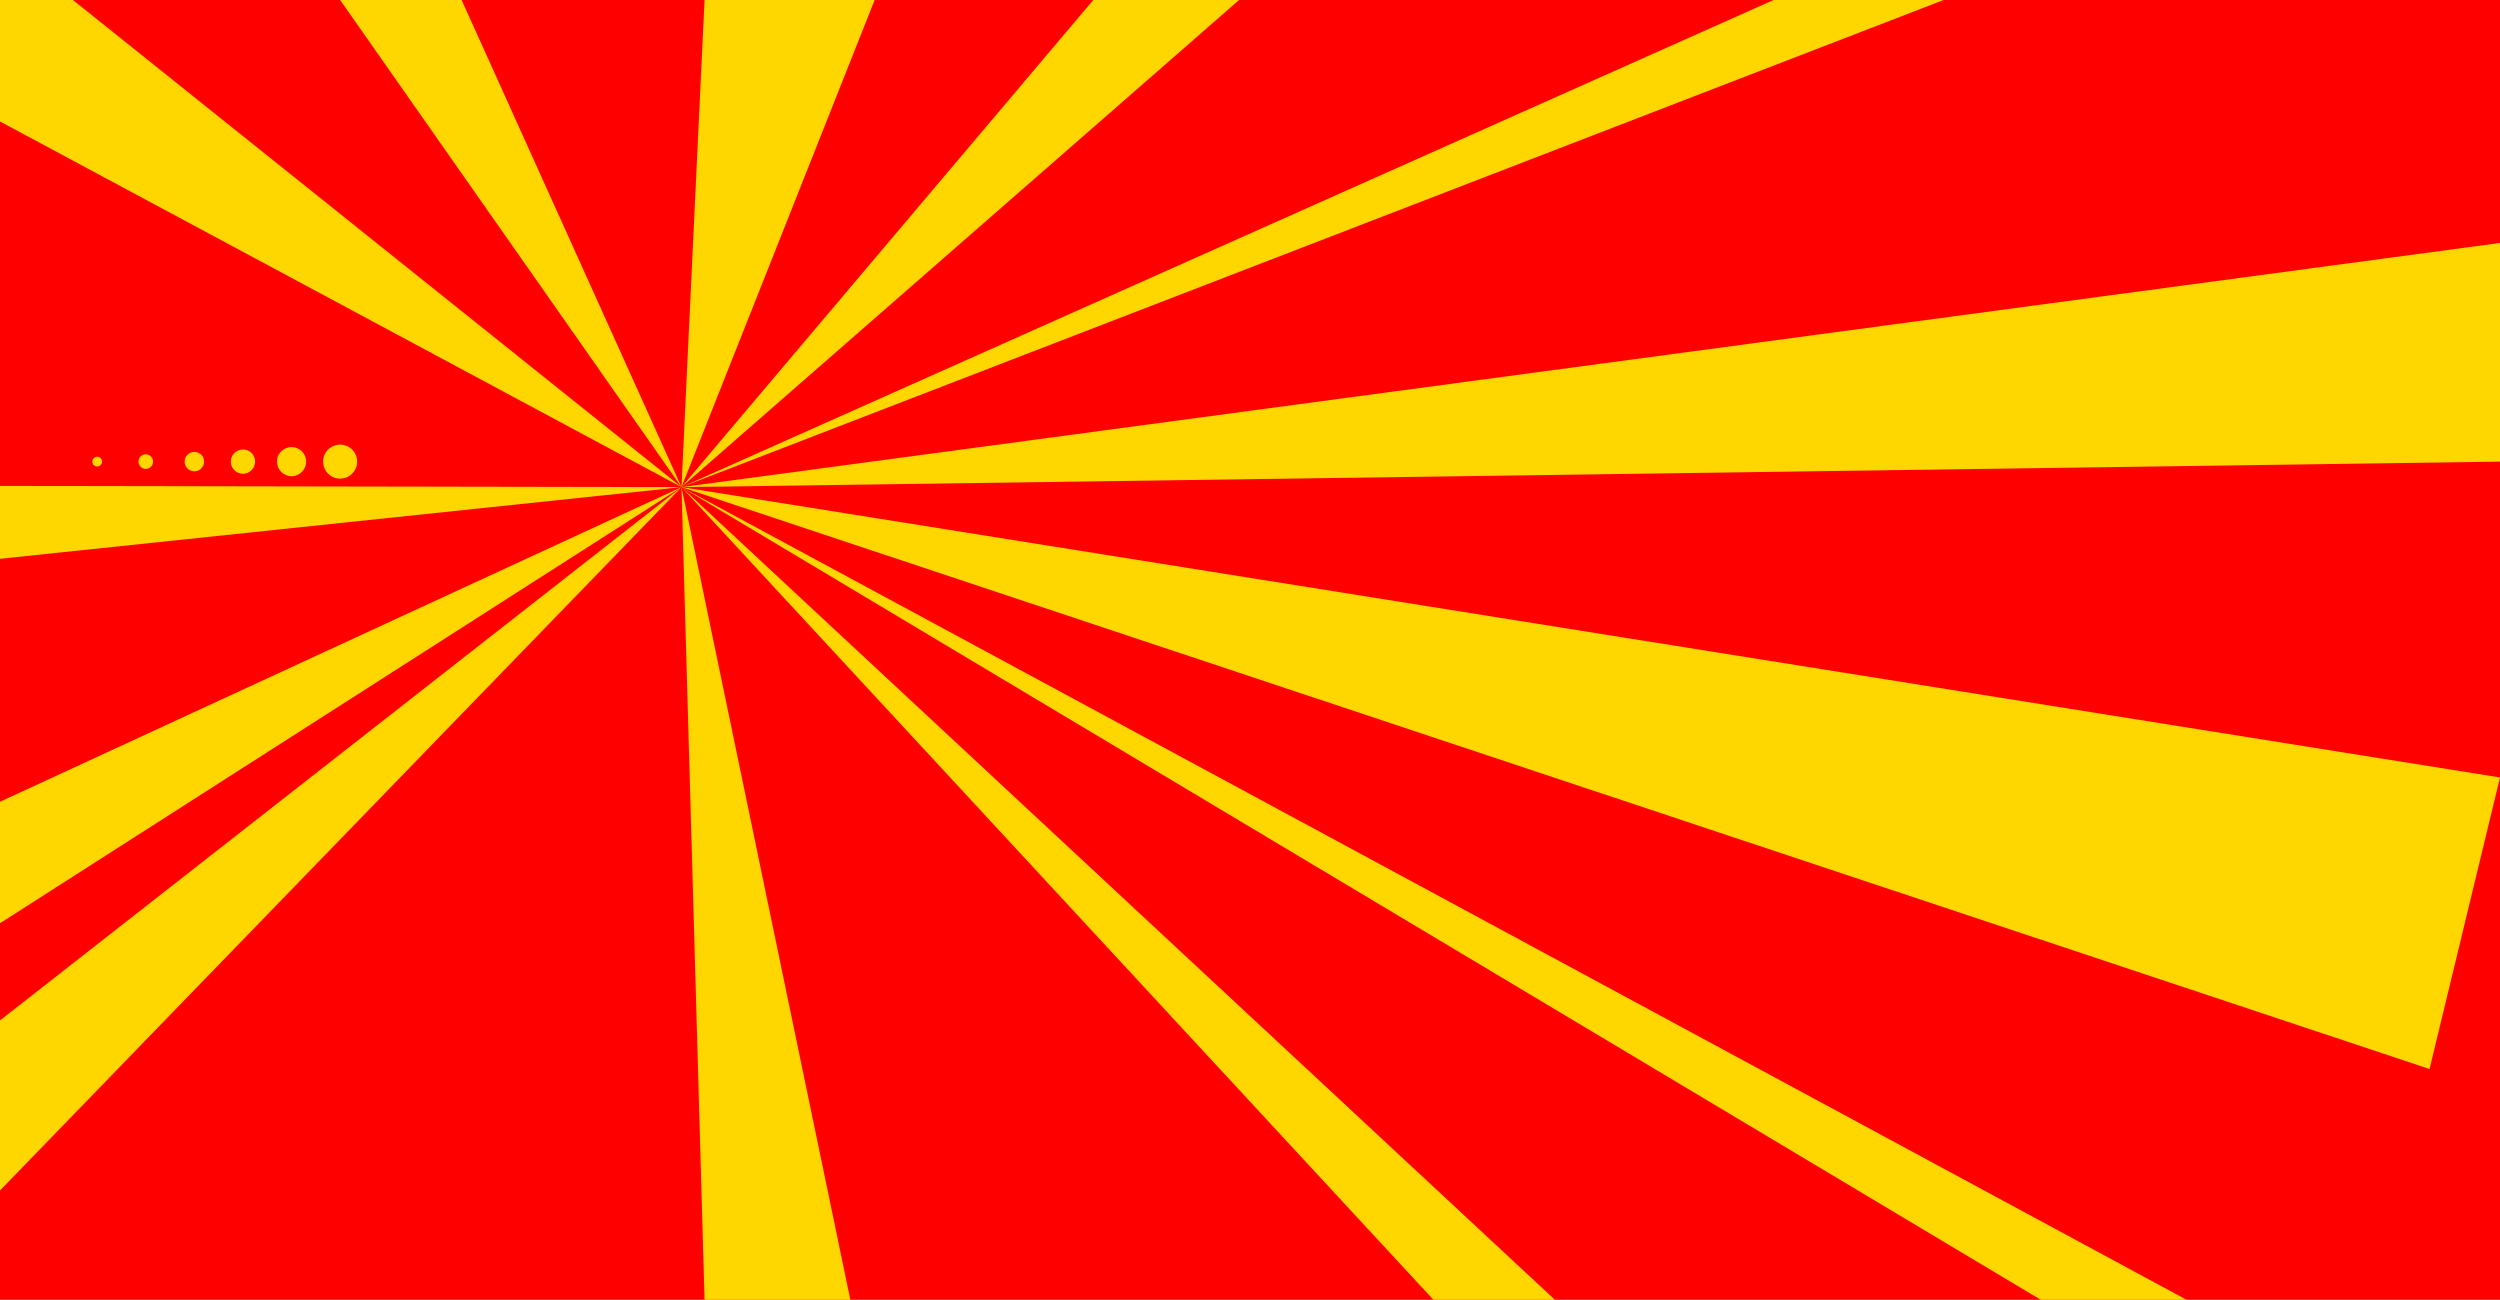
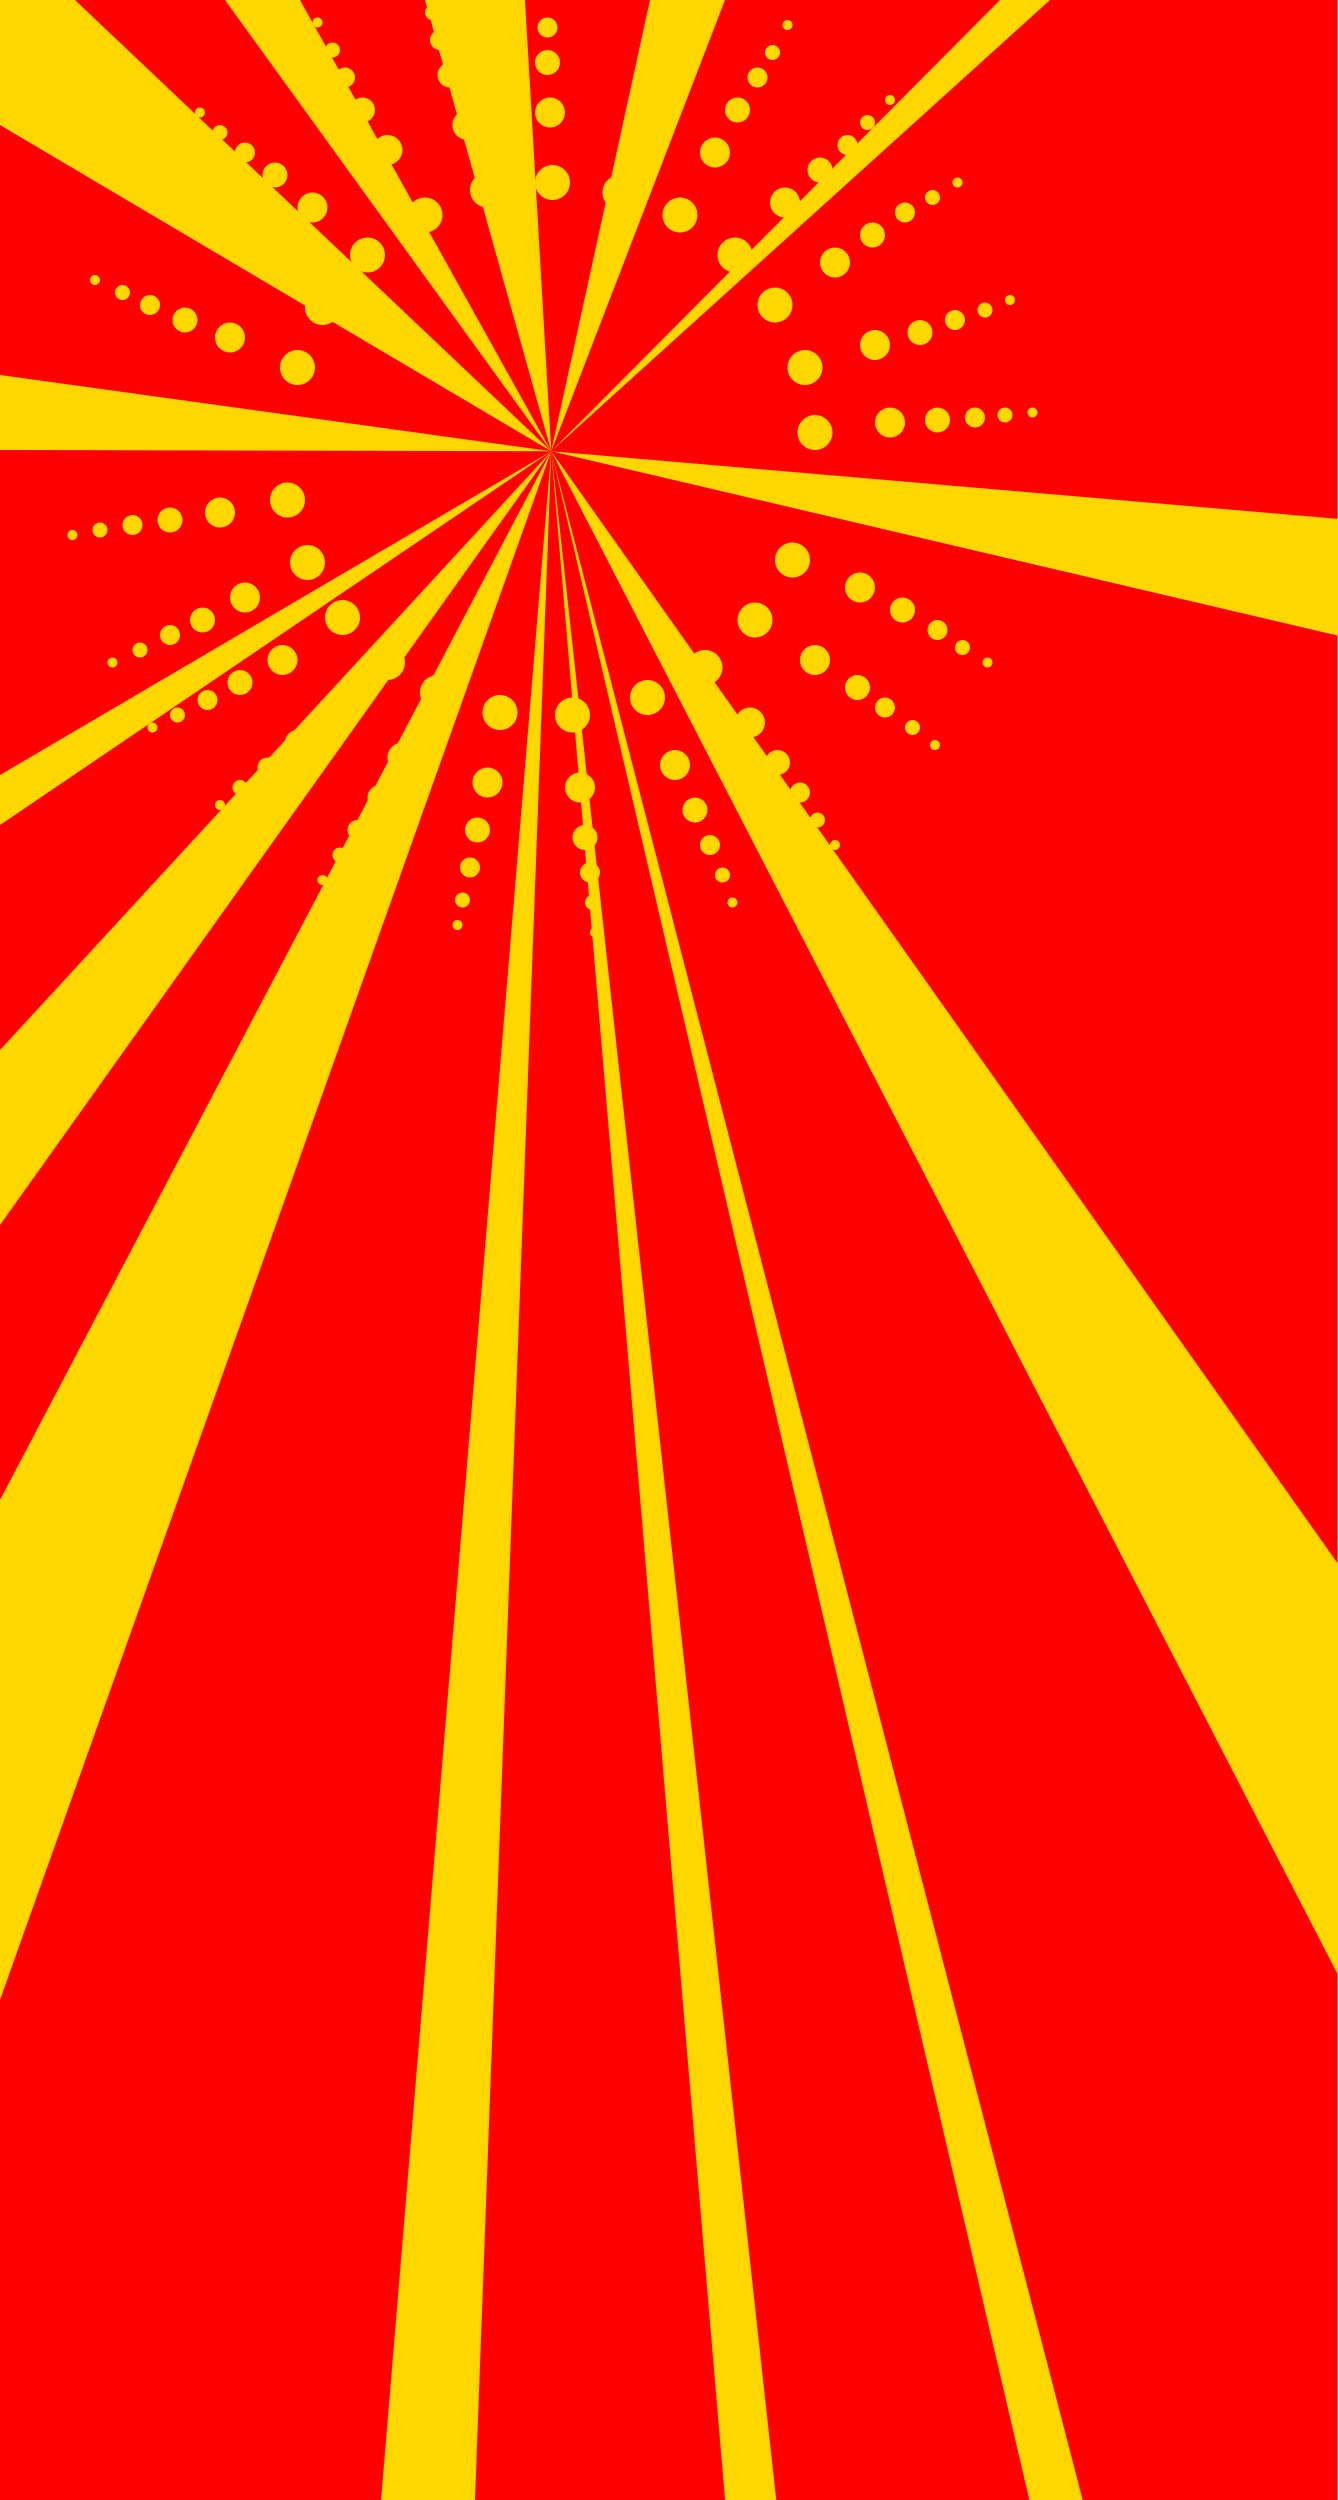
- <svg xmlns="http://www.w3.org/2000/svg" width="1029" height="535" version="1.1" viewBox="0 0 1029 535">
-   <rect x="0" y="0" width="1029" height="535" fill="red" stroke="" />
-   <polyline fill="gold" points="0,0 30,0 280.5,200.5 0,50" />
-   <polyline fill="gold" points="140,0 280.5,200.5 190,0" />
-   <polyline fill="gold" points="290,0 280.5,200.5 360,0" />
-   <polyline fill="gold" points="450,0 280.5,200.5 510,0" />
-   <polyline fill="gold" points="730,0 280.5,200.5 800,0" />
-   <polyline fill="gold" points="1029,100 280.5,200.5 1029,190" />
-   <polyline fill="gold" points="1029,320 280.5,200.5 1000,440" />
-   <polyline fill="gold" points="840,535 280.5,200.5 900,535" />
-   <polyline fill="gold" points="590,535 280.5,200.5 640,535" />
-   <polyline fill="gold" points="350,535 280.5,200.5 290,535" />
-   <polyline fill="gold" points="0,420 280.5,200.5 0,490" />
-   <polyline fill="gold" points="0,380 280.5,200.5 0,330" />
-   <polyline fill="gold" points="0,200 280.5,200.5 0,230" />
-   <circle cx="140" cy="190" r="7" fill="gold" />
-   <circle cx="120" cy="190" r="6" fill="gold" />
-   <circle cx="100" cy="190" r="5" fill="gold" />
-   <circle cx="80" cy="190" r="4" fill="gold" />
-   <circle cx="60" cy="190" r="3" fill="gold" />
-   <circle cx="40" cy="190" r="2" fill="gold" />
+ <svg xmlns="http://www.w3.org/2000/svg" width="535" height="1000" version="1.1" viewBox="0 0 535 1000">
+   <rect x="0" y="0" width="535" height="1000" fill="red" stroke="" />
+   <polyline fill="gold" points="0,0 30,0 220.5,180.5 0,50" />
+   <polyline fill="gold" points="90,0 220.5,180.5 120,0" />
+   <polyline fill="gold" points="170,0 220.5,180.5 210,0" />
+   <polyline fill="gold" points="260,0 220.5,180.5 290,0" />
+   <polyline fill="gold" points="400,0 220.5,180.5 420,0" />
+   <polyline fill="gold" points="1029,250 220.5,180.5 1029,370" />
+   <polyline fill="gold" points="800,1000 220.5,180.5 1000,1690" />
+   <polyline fill="gold" points="840,2835 220.5,180.5 900,2800" />
+   <polyline fill="gold" points="590,4535 220.5,180.5 640,4000" />
+   <polyline fill="gold" points="0,2835 220.5,180.5 190,1000" />
+   <polyline fill="gold" points="0,800 220.5,180.5 0,600" />
+   <polyline fill="gold" points="0,490 220.5,180.5 0,420" />
+   <polyline fill="gold" points="0,310 220.5,180.5 0,330" />
+   <polyline fill="gold" points="0,150 220.5,180.5 0,180" />
+   <circle cx="200" cy="285" r="7" fill="gold" />
+   <circle cx="195" cy="313" r="6" fill="gold" />
+   <circle cx="191" cy="332" r="5" fill="gold" />
+   <circle cx="188" cy="347" r="4" fill="gold" />
+   <circle cx="185" cy="360" r="3" fill="gold" />
+   <circle cx="183" cy="370" r="2" fill="gold" />
+   <circle cx="175" cy="277" r="7" fill="gold" />
+   <circle cx="161" cy="303" r="6" fill="gold" />
+   <circle cx="152" cy="319" r="5" fill="gold" />
+   <circle cx="143" cy="332" r="4" fill="gold" />
+   <circle cx="136" cy="342" r="3" fill="gold" />
+   <circle cx="129" cy="352" r="2" fill="gold" />
+   <circle cx="155" cy="265" r="7" fill="gold" />
+   <circle cx="119" cy="297" r="5" fill="gold" />
+   <circle cx="107" cy="307" r="4" fill="gold" />
+   <circle cx="96" cy="315" r="3" fill="gold" />
+   <circle cx="88" cy="322" r="2" fill="gold" />
+   <circle cx="137" cy="247" r="7" fill="gold" />
+   <circle cx="113" cy="264" r="6" fill="gold" />
+   <circle cx="96" cy="273" r="5" fill="gold" />
+   <circle cx="83" cy="280" r="4" fill="gold" />
+   <circle cx="71" cy="286" r="3" fill="gold" />
+   <circle cx="61" cy="291" r="2" fill="gold" />
+   <circle cx="123" cy="225" r="7" fill="gold" />
+   <circle cx="98" cy="239" r="6" fill="gold" />
+   <circle cx="81" cy="248" r="5" fill="gold" />
+   <circle cx="68" cy="254" r="4" fill="gold" />
+   <circle cx="56" cy="260" r="3" fill="gold" />
+   <circle cx="45" cy="265" r="2" fill="gold" />
+   <circle cx="115" cy="200" r="7" fill="gold" />
+   <circle cx="88" cy="205" r="6" fill="gold" />
+   <circle cx="68" cy="208" r="5" fill="gold" />
+   <circle cx="53" cy="210" r="4" fill="gold" />
+   <circle cx="40" cy="212" r="3" fill="gold" />
+   <circle cx="29" cy="214" r="2" fill="gold" />
+   <circle cx="119" cy="147" r="7" fill="gold" />
+   <circle cx="92" cy="135" r="6" fill="gold" />
+   <circle cx="74" cy="128" r="5" fill="gold" />
+   <circle cx="60" cy="122" r="4" fill="gold" />
+   <circle cx="49" cy="117" r="3" fill="gold" />
+   <circle cx="38" cy="112" r="2" fill="gold" />
+   <circle cx="129" cy="123" r="7" fill="gold" />
+   <circle cx="147" cy="102" r="7" fill="gold" />
+   <circle cx="125" cy="83" r="6" fill="gold" />
+   <circle cx="110" cy="70" r="5" fill="gold" />
+   <circle cx="98" cy="61" r="4" fill="gold" />
+   <circle cx="88" cy="53" r="3" fill="gold" />
+   <circle cx="80" cy="45" r="2" fill="gold" />
+   <circle cx="170" cy="86" r="7" fill="gold" />
+   <circle cx="155" cy="60" r="6" fill="gold" />
+   <circle cx="145" cy="44" r="5" fill="gold" />
+   <circle cx="138" cy="31" r="4" fill="gold" />
+   <circle cx="133" cy="20" r="3" fill="gold" />
+   <circle cx="127" cy="9" r="2" fill="gold" />
+   <circle cx="195" cy="76" r="7" fill="gold" />
+   <circle cx="187" cy="50" r="6" fill="gold" />
+   <circle cx="180" cy="30" r="5" fill="gold" />
+   <circle cx="176" cy="16" r="4" fill="gold" />
+   <circle cx="173" cy="5" r="3" fill="gold" />
+   <circle cx="221" cy="73" r="7" fill="gold" />
+   <circle cx="220" cy="45" r="6" fill="gold" />
+   <circle cx="219" cy="25" r="5" fill="gold" />
+   <circle cx="219" cy="11" r="4" fill="gold" />
+   <circle cx="248" cy="77" r="7" fill="gold" />
+   <circle cx="272" cy="86" r="7" fill="gold" />
+   <circle cx="286" cy="61" r="6" fill="gold" />
+   <circle cx="295" cy="44" r="5" fill="gold" />
+   <circle cx="309" cy="21" r="3" fill="gold" />
+   <circle cx="303" cy="31" r="4" fill="gold" />
+   <circle cx="315" cy="10" r="2" fill="gold" />
+   <circle cx="294" cy="102" r="7" fill="gold" />
+   <circle cx="314" cy="81" r="6" fill="gold" />
+   <circle cx="328" cy="68" r="5" fill="gold" />
+   <circle cx="339" cy="58" r="4" fill="gold" />
+   <circle cx="347" cy="49" r="3" fill="gold" />
+   <circle cx="356" cy="40" r="2" fill="gold" />
+   <circle cx="310" cy="122" r="7" fill="gold" />
+   <circle cx="334" cy="105" r="6" fill="gold" />
+   <circle cx="349" cy="94" r="5" fill="gold" />
+   <circle cx="362" cy="85" r="4" fill="gold" />
+   <circle cx="373" cy="79" r="3" fill="gold" />
+   <circle cx="383" cy="73" r="2" fill="gold" />
+   <circle cx="322" cy="147" r="7" fill="gold" />
+   <circle cx="350" cy="138" r="6" fill="gold" />
+   <circle cx="368" cy="133" r="5" fill="gold" />
+   <circle cx="382" cy="128" r="4" fill="gold" />
+   <circle cx="394" cy="124" r="3" fill="gold" />
+   <circle cx="404" cy="120" r="2" fill="gold" />
+   <circle cx="326" cy="173" r="7" fill="gold" />
+   <circle cx="356" cy="169" r="6" fill="gold" />
+   <circle cx="375" cy="168" r="5" fill="gold" />
+   <circle cx="390" cy="167" r="4" fill="gold" />
+   <circle cx="402" cy="166" r="3" fill="gold" />
+   <circle cx="413" cy="165" r="2" fill="gold" />
+   <circle cx="317" cy="224" r="7" fill="gold" />
+   <circle cx="344" cy="235" r="6" fill="gold" />
+   <circle cx="361" cy="244" r="5" fill="gold" />
+   <circle cx="375" cy="252" r="4" fill="gold" />
+   <circle cx="385" cy="259" r="3" fill="gold" />
+   <circle cx="395" cy="265" r="2" fill="gold" />
+   <circle cx="302" cy="248" r="7" fill="gold" />
+   <circle cx="326" cy="264" r="6" fill="gold" />
+   <circle cx="343" cy="275" r="5" fill="gold" />
+   <circle cx="354" cy="283" r="4" fill="gold" />
+   <circle cx="365" cy="291" r="3" fill="gold" />
+   <circle cx="374" cy="298" r="2" fill="gold" />
+   <circle cx="282" cy="267" r="7" fill="gold" />
+   <circle cx="300" cy="289" r="6" fill="gold" />
+   <circle cx="311" cy="305" r="5" fill="gold" />
+   <circle cx="320" cy="317" r="4" fill="gold" />
+   <circle cx="327" cy="328" r="3" fill="gold" />
+   <circle cx="334" cy="338" r="2" fill="gold" />
+   <circle cx="259" cy="279" r="7" fill="gold" />
+   <circle cx="270" cy="306" r="6" fill="gold" />
+   <circle cx="278" cy="324" r="5" fill="gold" />
+   <circle cx="284" cy="338" r="4" fill="gold" />
+   <circle cx="289" cy="350" r="3" fill="gold" />
+   <circle cx="293" cy="361" r="2" fill="gold" />
+   <circle cx="229" cy="286" r="7" fill="gold" />
+   <circle cx="232" cy="315" r="6" fill="gold" />
+   <circle cx="234" cy="335" r="5" fill="gold" />
+   <circle cx="236" cy="349" r="4" fill="gold" />
+   <circle cx="237" cy="361" r="3" fill="gold" />
+   <circle cx="238" cy="373" r="2" fill="gold" />
</svg>
